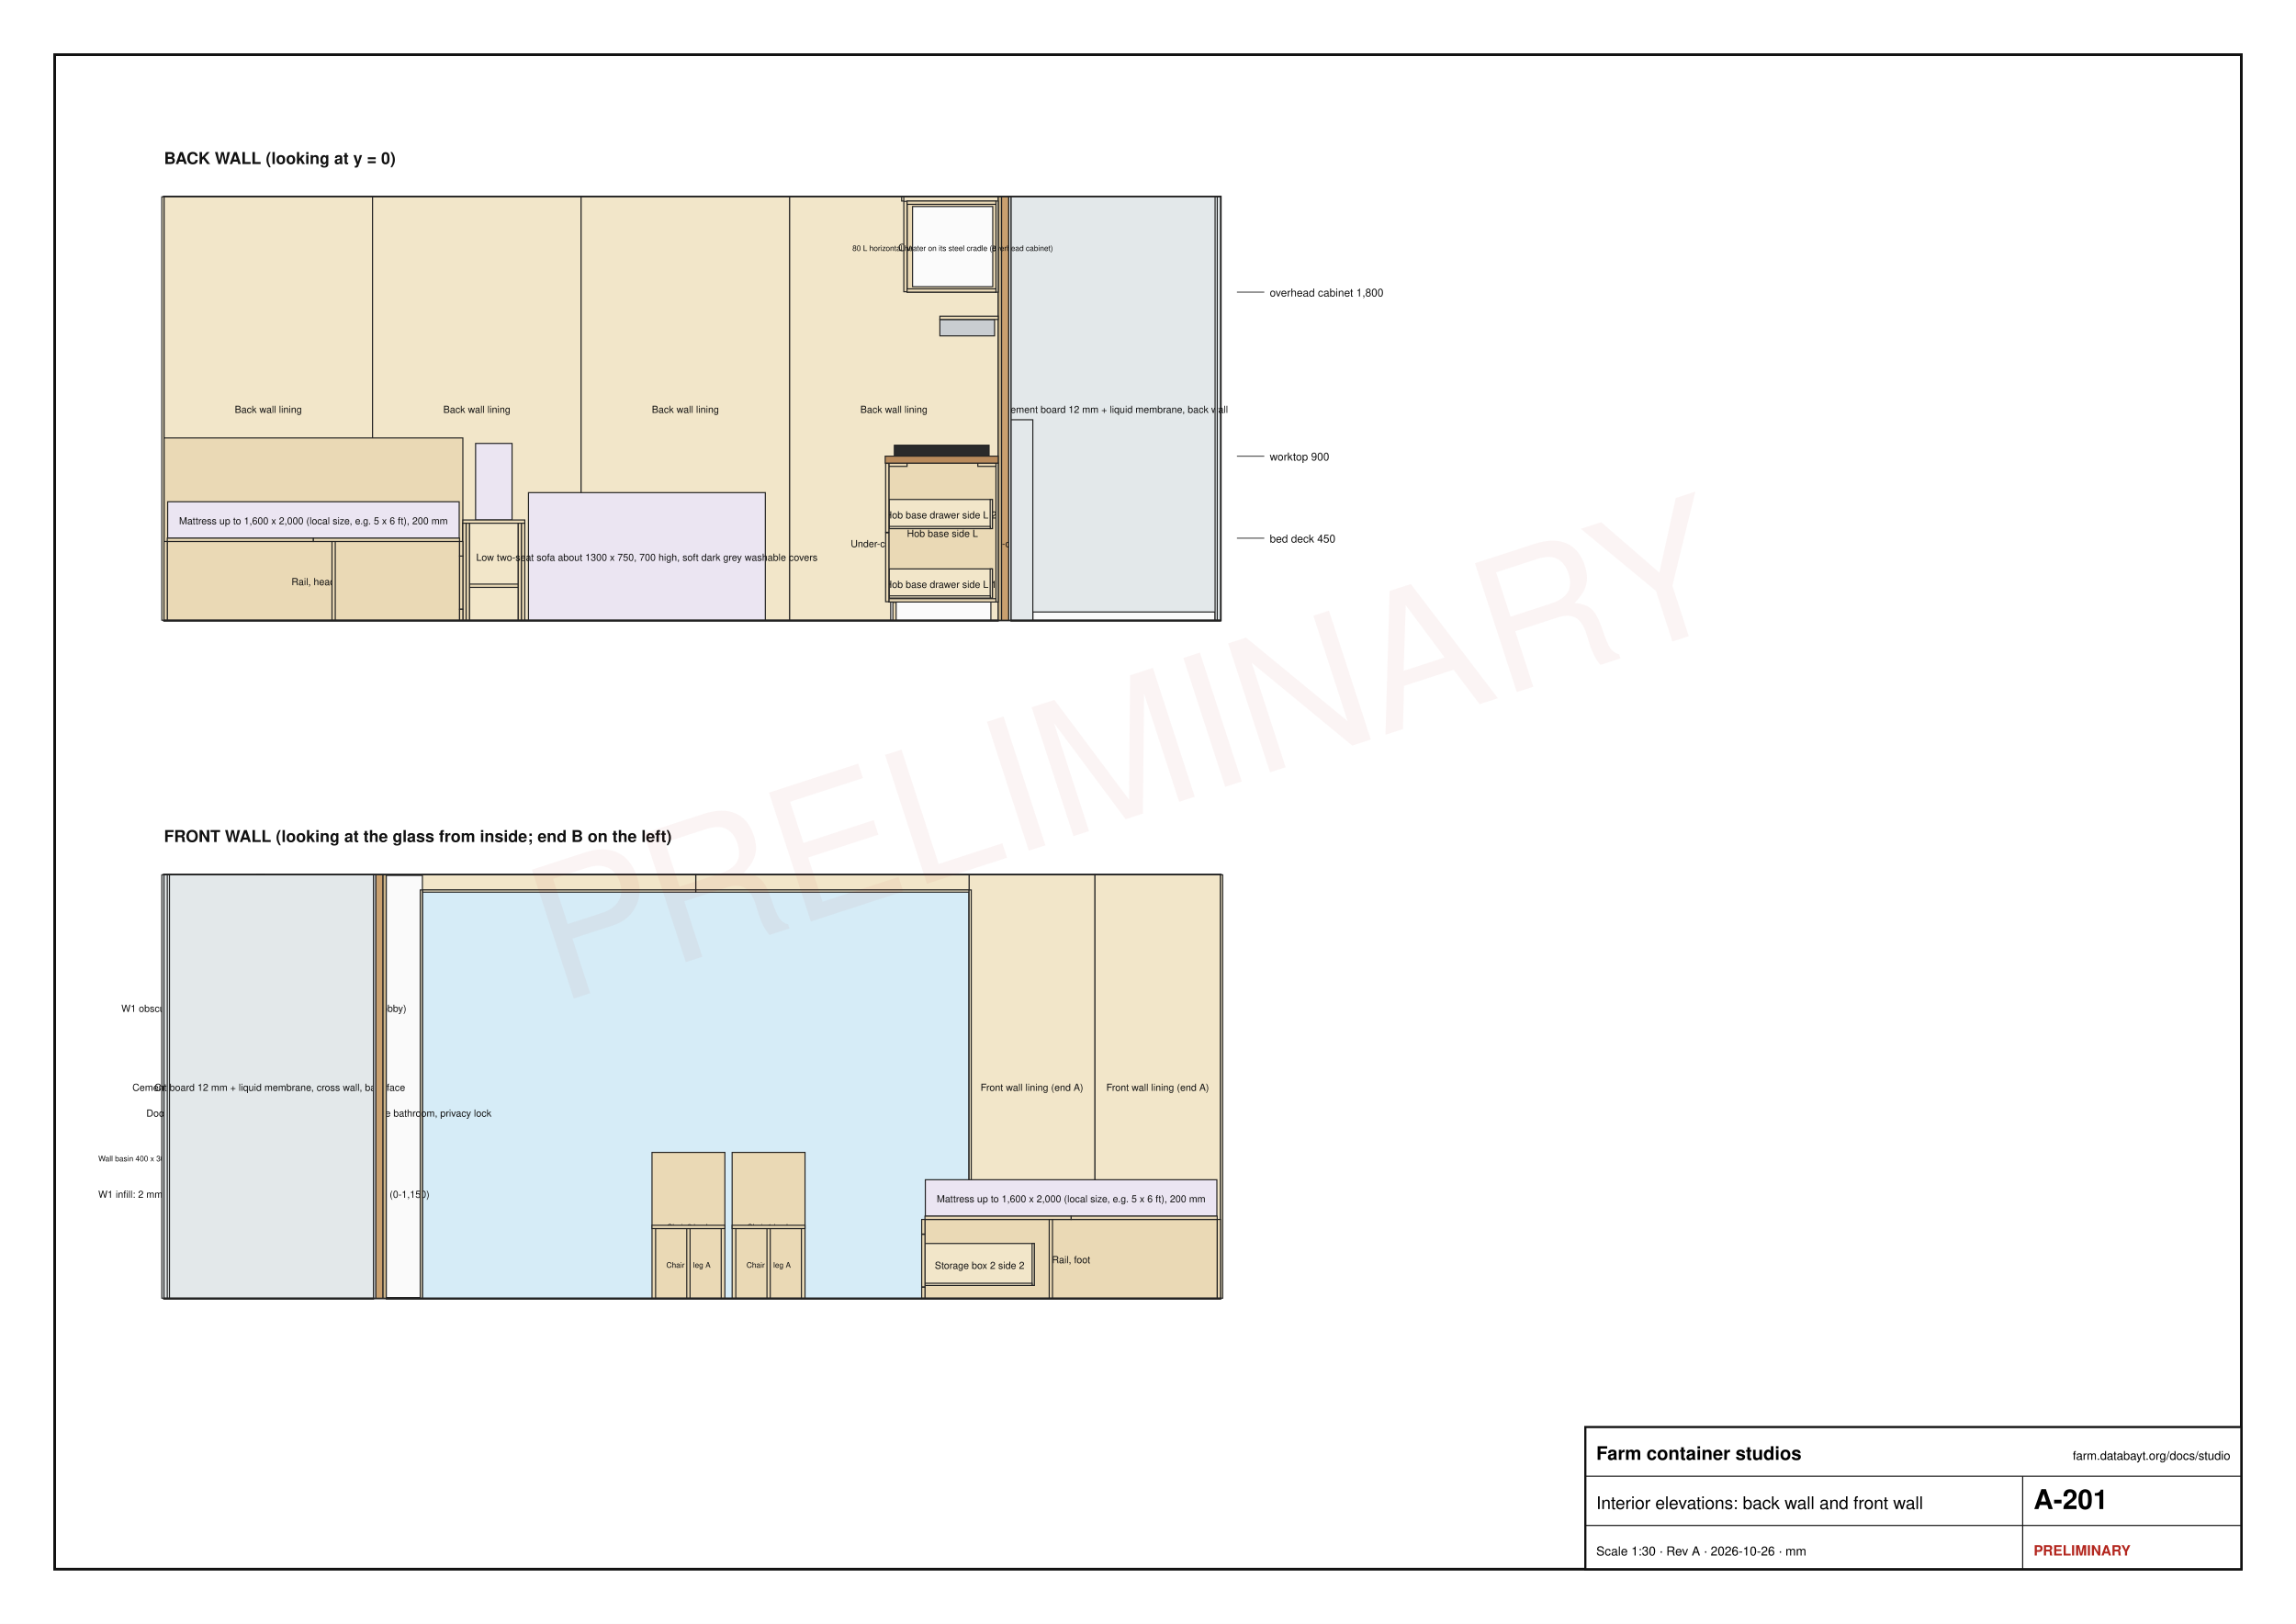
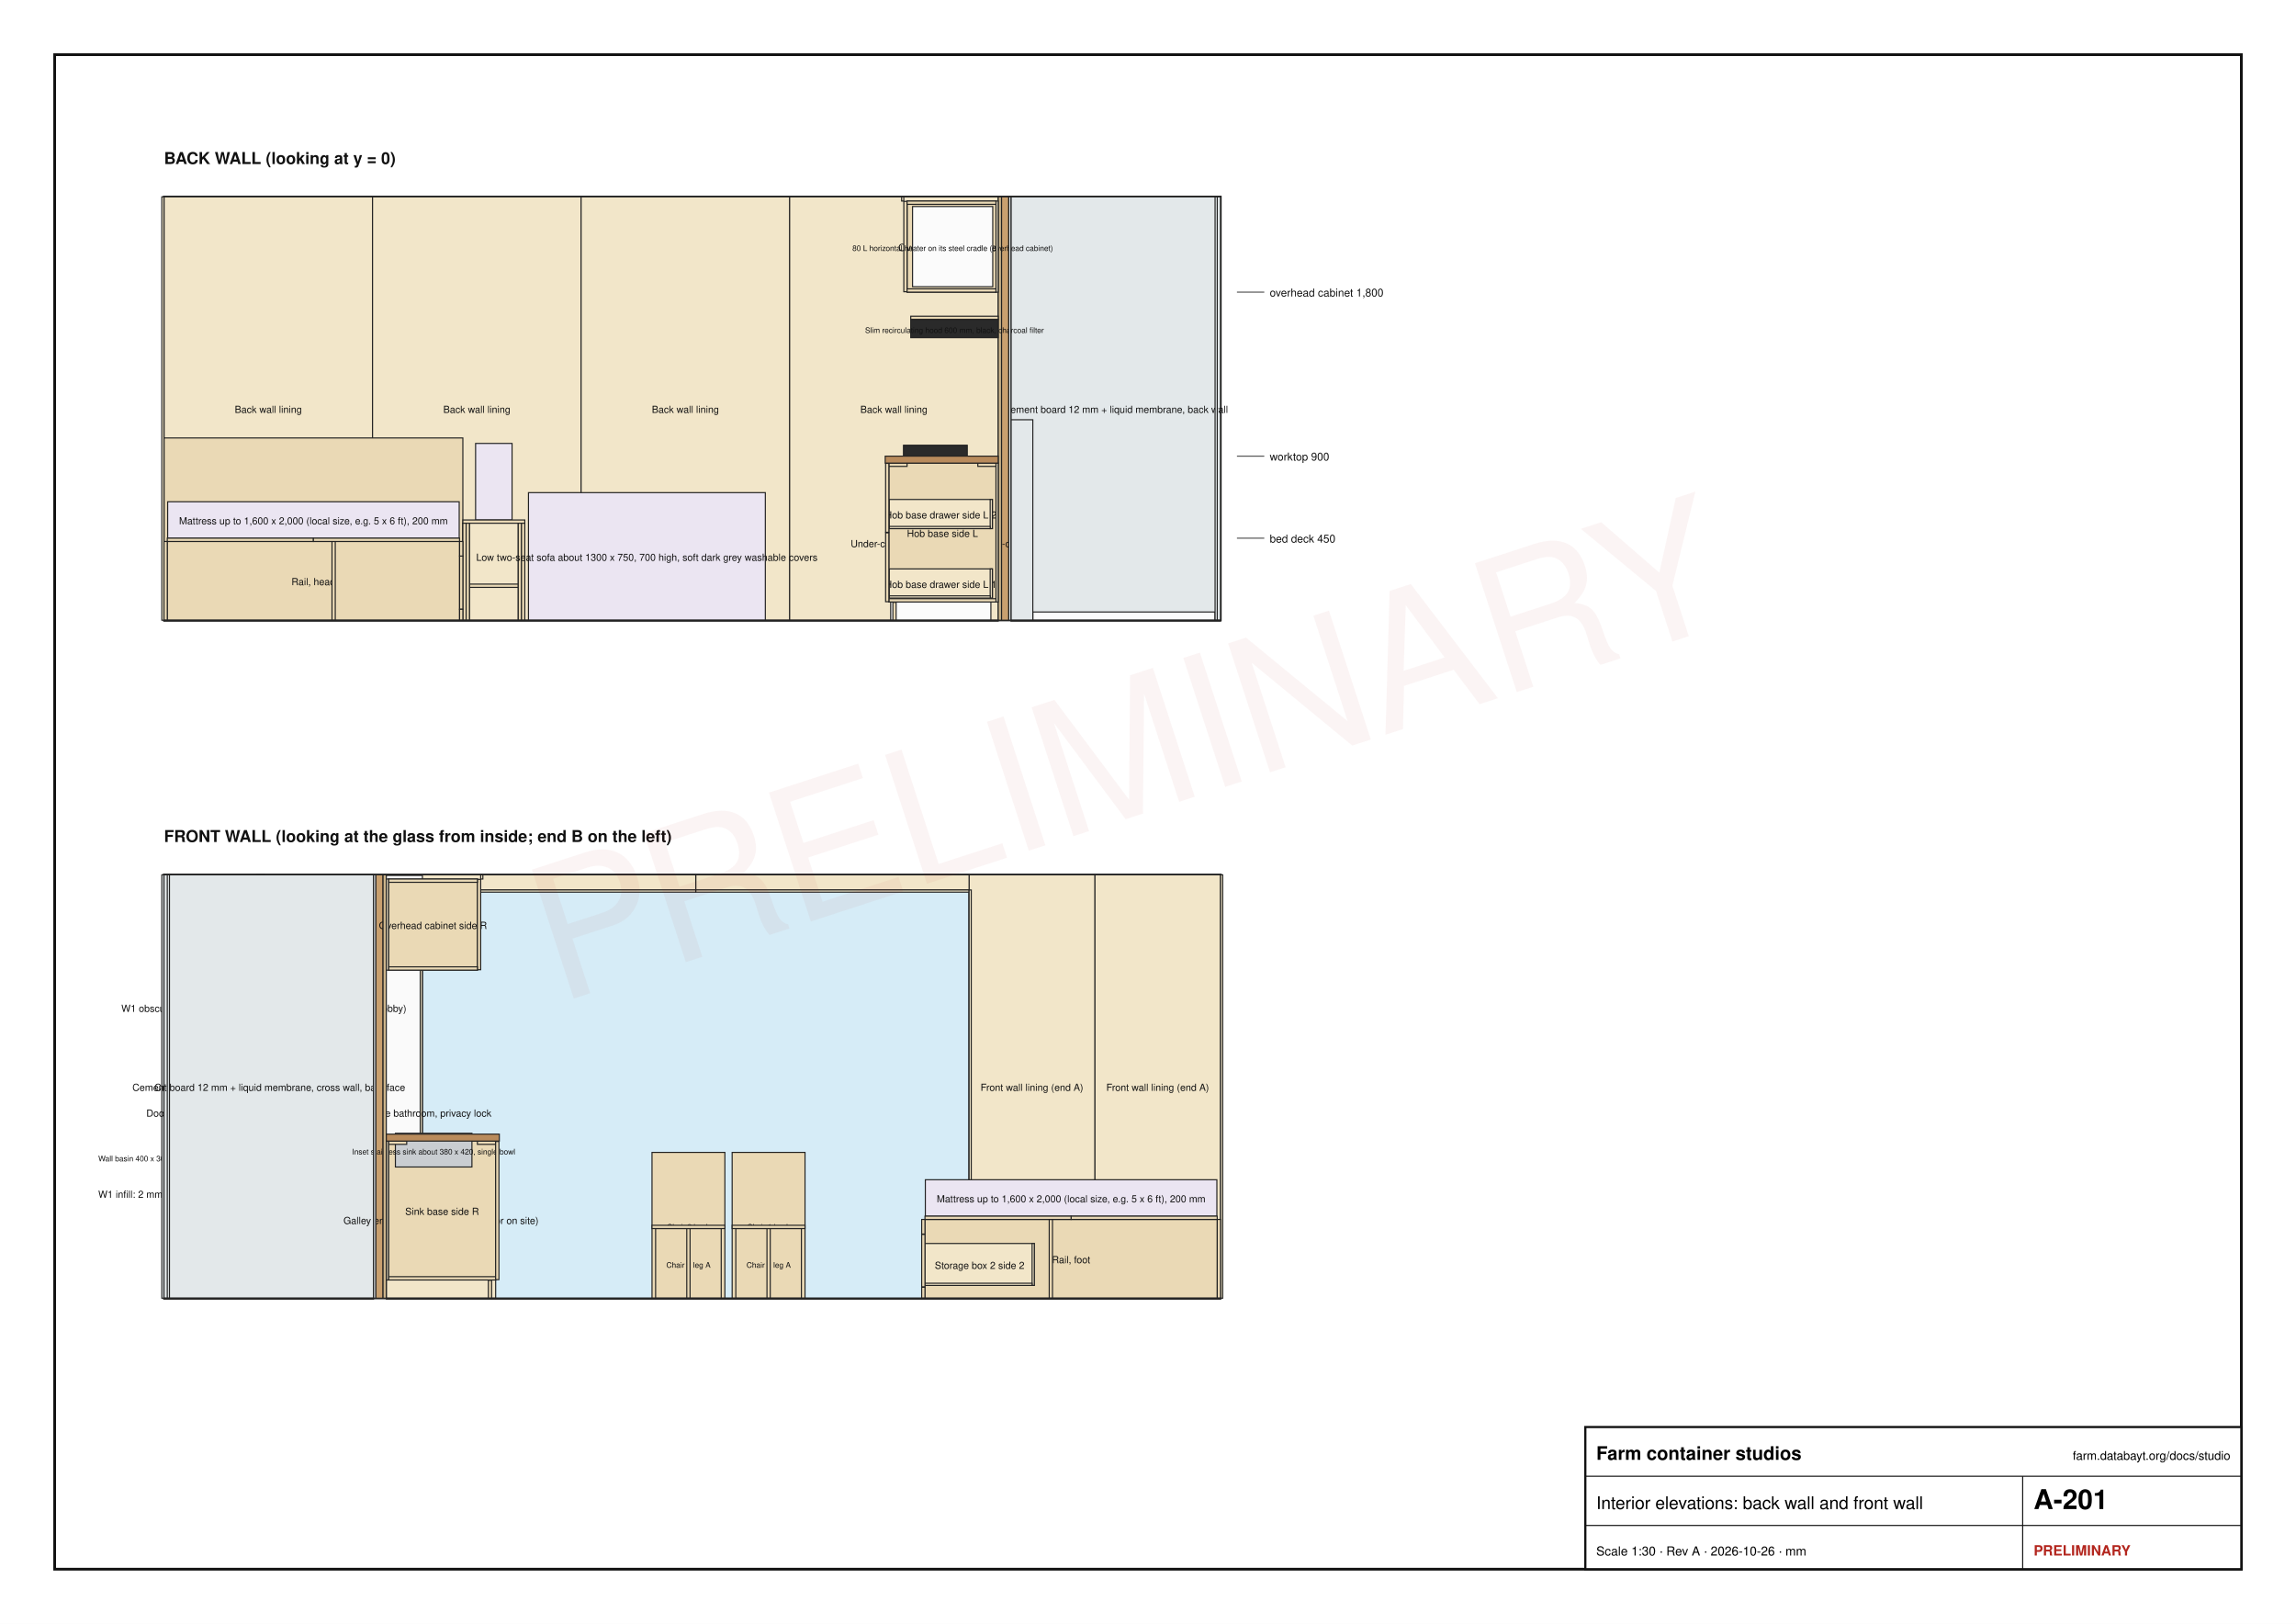
<svg xmlns="http://www.w3.org/2000/svg" width="420mm" height="297mm" viewBox="0 0 420 297" font-family="Helvetica, Arial, sans-serif">
  <rect x="0" y="0" width="420" height="297" fill="#fff" />
  <rect x="10" y="10" width="400" height="277" fill="none" stroke="#111" stroke-width="0.5" />
  <text x="30" y="30" font-size="3" text-anchor="start" font-weight="bold" fill="#111">BACK WALL (looking at y = 0)</text>
  <rect x="30" y="36" width="193.27" height="77.43" fill="#fafafa" stroke="#111" stroke-width="0.4" />
  <rect x="30" y="36" width="38.15" height="77.43" fill="#f2e6c9" stroke="#222" stroke-width="0.2" />
  <text x="49.08" y="75.52" font-size="1.8" text-anchor="middle" font-weight="normal" fill="#111">Back wall lining</text>
  <rect x="68.15" y="36" width="38.15" height="77.43" fill="#f2e6c9" stroke="#222" stroke-width="0.2" />
  <text x="87.23" y="75.52" font-size="1.8" text-anchor="middle" font-weight="normal" fill="#111">Back wall lining</text>
  <rect x="106.3" y="36" width="38.15" height="77.43" fill="#f2e6c9" stroke="#222" stroke-width="0.2" />
  <text x="125.38" y="75.52" font-size="1.8" text-anchor="middle" font-weight="normal" fill="#111">Back wall lining</text>
  <rect x="144.45" y="36" width="38.15" height="77.43" fill="#f2e6c9" stroke="#222" stroke-width="0.2" />
  <text x="163.52" y="75.52" font-size="1.8" text-anchor="middle" font-weight="normal" fill="#111">Back wall lining</text>
  <rect x="184.93" y="36" width="38.33" height="77.43" fill="#e3e8ea" stroke="#222" stroke-width="0.2" />
  <text x="204.1" y="75.52" font-size="1.8" text-anchor="middle" font-weight="normal" fill="#111">Cement board 12 mm + liquid membrane, back wall</text>
  <rect x="165.93" y="36.77" width="16.27" height="16.67" fill="#ead9b5" stroke="#222" stroke-width="0.2" />
  <text x="174.07" y="45.9" font-size="1.8" text-anchor="middle" font-weight="normal" fill="#111">Overhead cabinet side L</text>
  <rect x="30" y="80.1" width="54.67" height="33.33" fill="#ead9b5" stroke="#222" stroke-width="0.2" />
  <text x="57.33" y="97.57" font-size="1.8" text-anchor="middle" font-weight="normal" fill="#111">Headboard (full height, on the back wall)</text>
  <rect x="30.6" y="99.03" width="53.47" height="14.4" fill="#ead9b5" stroke="#222" stroke-width="0.2" />
  <text x="57.33" y="107.03" font-size="1.8" text-anchor="middle" font-weight="normal" fill="#111">Rail, head</text>
  <rect x="84.67" y="95.7" width="0.6" height="17.73" fill="#ead9b5" stroke="#222" stroke-width="0.2" />
  <rect x="85.27" y="95.7" width="0.6" height="17.73" fill="#ead9b5" stroke="#222" stroke-width="0.2" />
  <rect x="94.8" y="95.7" width="0.6" height="17.73" fill="#ead9b5" stroke="#222" stroke-width="0.2" />
  <rect x="95.4" y="95.7" width="0.6" height="17.73" fill="#ead9b5" stroke="#222" stroke-width="0.2" />
  <rect x="183.2" y="36" width="1.33" height="77.43" fill="#c9a06f" stroke="#222" stroke-width="0.2" />
  <rect x="87" y="81.1" width="6.67" height="14" fill="#ebe5f2" stroke="#222" stroke-width="0.2" />
  <rect x="85.87" y="106.83" width="8.93" height="0.6" fill="#ead9b5" stroke="#222" stroke-width="0.2" />
  <rect x="84.67" y="95.1" width="11.33" height="0.6" fill="#ead9b5" stroke="#222" stroke-width="0.2" />
  <rect x="84.67" y="95.7" width="0.6" height="17.73" fill="#ead9b5" stroke="#222" stroke-width="0.2" />
  <rect x="85.27" y="95.7" width="0.6" height="17.73" fill="#ead9b5" stroke="#222" stroke-width="0.2" />
  <rect x="94.8" y="95.7" width="0.6" height="17.73" fill="#ead9b5" stroke="#222" stroke-width="0.2" />
  <rect x="95.4" y="95.7" width="0.6" height="17.73" fill="#ead9b5" stroke="#222" stroke-width="0.2" />
  <rect x="162.93" y="85.1" width="18.33" height="28.33" fill="#fbfbfb" stroke="#222" stroke-width="0.2" />
  <text x="172.1" y="100.07" font-size="1.8" text-anchor="middle" font-weight="normal" fill="#111">Under-counter fridge about 90 L (A-class)</text>
  <rect x="162.6" y="84.7" width="3.33" height="0.6" fill="#ead9b5" stroke="#222" stroke-width="0.2" />
  <rect x="178.87" y="84.7" width="3.33" height="0.6" fill="#ead9b5" stroke="#222" stroke-width="0.2" />
  <rect x="162.6" y="84.7" width="19.6" height="25.4" fill="#ead9b5" stroke="#222" stroke-width="0.2" />
  <text x="172.4" y="98.2" font-size="1.8" text-anchor="middle" font-weight="normal" fill="#111">Fridge bay side</text>
  <rect x="162.6" y="84.7" width="19.6" height="25.4" fill="#ead9b5" stroke="#222" stroke-width="0.2" />
  <text x="172.4" y="98.2" font-size="1.8" text-anchor="middle" font-weight="normal" fill="#111">Hob base side L</text>
  <rect x="162.67" y="104.05" width="18.87" height="5.33" fill="#f2e6c9" stroke="#222" stroke-width="0.2" />
  <text x="172.1" y="107.52" font-size="1.8" text-anchor="middle" font-weight="normal" fill="#111">Hob base drawer side L 1</text>
  <rect x="162.67" y="91.35" width="18.87" height="5.33" fill="#f2e6c9" stroke="#222" stroke-width="0.2" />
  <text x="172.1" y="94.82" font-size="1.8" text-anchor="middle" font-weight="normal" fill="#111">Hob base drawer side L 2</text>
-   <rect x="165.33" y="36.83" width="0.6" height="16.53" fill="#ead9b5" stroke="#222" stroke-width="0.2" />
  <rect x="96.67" y="90.1" width="43.33" height="23.33" fill="#ebe5f2" stroke="#222" stroke-width="0.2" />
  <text x="118.33" y="102.57" font-size="1.8" text-anchor="middle" font-weight="normal" fill="#111">Low two-seat sofa about 1300 x 750, 700 high, soft dark grey washable covers</text>
  <rect x="84.07" y="101.7" width="0.6" height="9.73" fill="#ead9b5" stroke="#222" stroke-width="0.2" />
+   <rect x="165.33" y="36.83" width="0.6" height="16.53" fill="#ead9b5" stroke="#222" stroke-width="0.2" />
  <rect x="182.6" y="36" width="0.6" height="77.43" fill="#cdb68c" stroke="#222" stroke-width="0.2" />
-   <rect x="163.6" y="81.43" width="17.33" height="2" fill="#2a2a2a" stroke="#222" stroke-width="0.2" />
  <rect x="188.93" y="111.93" width="33.33" height="1.5" fill="#fbfbfb" stroke="#222" stroke-width="0.2" />
  <rect x="184.93" y="76.77" width="4" height="36.67" fill="#e3e8ea" stroke="#222" stroke-width="0.2" />
+   <rect x="166.93" y="37.77" width="14.67" height="14.67" fill="#fbfbfb" stroke="#222" stroke-width="0.2" />
+   <text x="174.27" y="45.9" font-size="1.4" text-anchor="middle" font-weight="normal" fill="#111">80 L horizontal heater on its steel cradle (overhead cabinet)</text>
  <rect x="181.13" y="104.05" width="0.4" height="5.33" fill="#f2e6c9" stroke="#222" stroke-width="0.2" />
  <rect x="162.67" y="108.98" width="18.47" height="0.4" fill="#f2e6c9" stroke="#222" stroke-width="0.2" />
  <rect x="181.13" y="91.35" width="0.4" height="5.33" fill="#f2e6c9" stroke="#222" stroke-width="0.2" />
  <rect x="162.67" y="96.28" width="18.47" height="0.4" fill="#f2e6c9" stroke="#222" stroke-width="0.2" />
-   <rect x="171.93" y="58.43" width="10" height="3" fill="#c9cdd1" stroke="#222" stroke-width="0.2" />
+   <rect x="29.6" y="36" width="0.4" height="77.43" fill="#f2e6c9" stroke="#222" stroke-width="0.2" />
  <rect x="162.6" y="109.5" width="19.6" height="0.6" fill="#ead9b5" stroke="#222" stroke-width="0.2" />
  <rect x="162.6" y="84.7" width="3.33" height="0.6" fill="#ead9b5" stroke="#222" stroke-width="0.2" />
  <rect x="178.87" y="84.7" width="3.33" height="0.6" fill="#ead9b5" stroke="#222" stroke-width="0.2" />
+   <rect x="165.27" y="81.43" width="11.67" height="2" fill="#2a2a2a" stroke="#222" stroke-width="0.2" />
  <rect x="162" y="97.45" width="0.6" height="12.6" fill="#ead9b5" stroke="#222" stroke-width="0.2" />
  <rect x="162" y="84.75" width="0.6" height="12.6" fill="#ead9b5" stroke="#222" stroke-width="0.2" />
  <rect x="182.2" y="84.7" width="0.4" height="25.4" fill="#f2e6c9" stroke="#222" stroke-width="0.2" />
-   <rect x="171.93" y="57.83" width="10.67" height="0.6" fill="#ead9b5" stroke="#222" stroke-width="0.2" />
-   <rect x="166.93" y="37.77" width="14.67" height="14.67" fill="#fbfbfb" stroke="#222" stroke-width="0.2" />
-   <text x="174.27" y="45.9" font-size="1.4" text-anchor="middle" font-weight="normal" fill="#111">80 L horizontal heater on its steel cradle (overhead cabinet)</text>
-   <rect x="29.6" y="36" width="0.4" height="77.43" fill="#f2e6c9" stroke="#222" stroke-width="0.2" />
+   <rect x="166.6" y="57.83" width="16" height="0.6" fill="#ead9b5" stroke="#222" stroke-width="0.2" />
+   <rect x="166.6" y="58.43" width="16" height="3.33" fill="#2a2a2a" stroke="#222" stroke-width="0.2" />
+   <text x="174.6" y="60.9" font-size="1.4" text-anchor="middle" font-weight="normal" fill="#111">Slim recirculating hood 600 mm, black, charcoal filter</text>
  <rect x="165.93" y="52.83" width="16.27" height="0.6" fill="#ead9b5" stroke="#222" stroke-width="0.2" />
  <rect x="165.93" y="36.77" width="16.27" height="0.6" fill="#ead9b5" stroke="#222" stroke-width="0.2" />
  <rect x="182.2" y="36.77" width="0.4" height="16.67" fill="#f2e6c9" stroke="#222" stroke-width="0.2" />
  <rect x="161.93" y="83.43" width="20.67" height="1.27" fill="#b98b5c" stroke="#222" stroke-width="0.2" />
  <rect x="163.33" y="110.17" width="0.6" height="3.27" fill="#ead9b5" stroke="#222" stroke-width="0.2" />
  <rect x="164.93" y="36" width="0.4" height="0.77" fill="#f2e6c9" stroke="#222" stroke-width="0.2" />
  <rect x="222.27" y="36" width="0.4" height="77.43" fill="#e3e8ea" stroke="#222" stroke-width="0.2" />
  <rect x="184.53" y="36" width="0.4" height="77.43" fill="#e3e8ea" stroke="#222" stroke-width="0.2" />
  <rect x="60.73" y="99.03" width="0.6" height="14.4" fill="#ead9b5" stroke="#222" stroke-width="0.2" />
  <rect x="30.67" y="91.77" width="53.33" height="6.67" fill="#ebe5f2" stroke="#222" stroke-width="0.2" />
  <text x="57.33" y="95.9" font-size="1.8" text-anchor="middle" font-weight="normal" fill="#111">Mattress up to 1,600 x 2,000 (local size, e.g. 5 x 6 ft), 200 mm</text>
  <rect x="30" y="99.03" width="0.6" height="14.4" fill="#ead9b5" stroke="#222" stroke-width="0.2" />
  <rect x="84.07" y="99.03" width="0.6" height="2.67" fill="#ead9b5" stroke="#222" stroke-width="0.2" />
  <rect x="84.07" y="111.43" width="0.6" height="2" fill="#ead9b5" stroke="#222" stroke-width="0.2" />
  <rect x="30.6" y="98.43" width="26.73" height="0.6" fill="#ead9b5" stroke="#222" stroke-width="0.2" />
  <rect x="57.33" y="98.43" width="26.73" height="0.6" fill="#ead9b5" stroke="#222" stroke-width="0.2" />
  <rect x="30" y="113.43" width="152.6" height="0.17" fill="#dccdb1" stroke="#222" stroke-width="0.2" />
  <rect x="184.93" y="113.43" width="38.33" height="0.17" fill="#dccdb1" stroke="#222" stroke-width="0.2" />
  <text x="30" y="154" font-size="3" text-anchor="start" font-weight="bold" fill="#111">FRONT WALL (looking at the glass from inside; end B on the left)</text>
  <rect x="30" y="160" width="193.27" height="77.43" fill="#fafafa" stroke="#111" stroke-width="0.4" />
  <rect x="77.27" y="162.77" width="100" height="74.67" fill="#d6ecf7" stroke="#222" stroke-width="0.2" />
  <rect x="200.27" y="160" width="23" height="77.43" fill="#f2e6c9" stroke="#222" stroke-width="0.2" />
  <text x="211.77" y="199.52" font-size="1.8" text-anchor="middle" font-weight="normal" fill="#111">Front wall lining (end A)</text>
  <rect x="177.27" y="160" width="23" height="77.43" fill="#f2e6c9" stroke="#222" stroke-width="0.2" />
  <text x="188.77" y="199.52" font-size="1.8" text-anchor="middle" font-weight="normal" fill="#111">Front wall lining (end A)</text>
  <rect x="127.27" y="160" width="50" height="2.77" fill="#f2e6c9" stroke="#222" stroke-width="0.2" />
  <rect x="77.27" y="160" width="50" height="2.77" fill="#f2e6c9" stroke="#222" stroke-width="0.2" />
  <rect x="39.6" y="199.1" width="17.33" height="38.33" fill="#9c4436" stroke="#222" stroke-width="0.2" />
  <text x="48.27" y="219.07" font-size="1.8" text-anchor="middle" font-weight="normal" fill="#111">W1 infill: 2 mm steel + 40 mm EPS, welded into the old door frame (0-1,150)</text>
  <rect x="39.6" y="169.43" width="17.33" height="29.67" fill="#d6ecf7" stroke="#222" stroke-width="0.2" />
  <text x="48.27" y="185.07" font-size="1.8" text-anchor="middle" font-weight="normal" fill="#111">W1 obscure louvre window 520 x 890 + insect mesh (wash lobby)</text>
  <rect x="177.67" y="235.1" width="45.6" height="2.33" fill="#f2e6c9" stroke="#222" stroke-width="0.2" />
  <rect x="127.27" y="162.77" width="50" height="0.4" fill="#f2e6c9" stroke="#222" stroke-width="0.2" />
  <rect x="77.27" y="162.77" width="50" height="0.4" fill="#f2e6c9" stroke="#222" stroke-width="0.2" />
  <rect x="177.27" y="162.77" width="0.4" height="74.67" fill="#f2e6c9" stroke="#222" stroke-width="0.2" />
  <rect x="76.87" y="162.77" width="0.4" height="74.67" fill="#f2e6c9" stroke="#222" stroke-width="0.2" />
  <rect x="30.4" y="174.1" width="3.6" height="21.67" fill="#cdb68c" stroke="#222" stroke-width="0.2" />
  <rect x="169.2" y="223.03" width="53.47" height="14.4" fill="#ead9b5" stroke="#222" stroke-width="0.2" />
  <text x="195.93" y="231.03" font-size="1.8" text-anchor="middle" font-weight="normal" fill="#111">Rail, foot</text>
  <rect x="169.2" y="227.43" width="20" height="7.67" fill="#f2e6c9" stroke="#222" stroke-width="0.2" />
  <text x="179.2" y="232.07" font-size="1.8" text-anchor="middle" font-weight="normal" fill="#111">Storage box 2 side 2</text>
  <rect x="30.4" y="184.83" width="3.27" height="0.6" fill="#cdb68c" stroke="#222" stroke-width="0.2" />
  <rect x="30.4" y="174.1" width="3.6" height="0.6" fill="#cdb68c" stroke="#222" stroke-width="0.2" />
  <rect x="30.4" y="195.17" width="3.6" height="0.6" fill="#cdb68c" stroke="#222" stroke-width="0.2" />
  <rect x="30.4" y="174.1" width="3.6" height="21.67" fill="#cdb68c" stroke="#222" stroke-width="0.2" />
  <rect x="34" y="174.1" width="0.6" height="21.67" fill="#cdb68c" stroke="#222" stroke-width="0.2" />
  <rect x="30" y="209.1" width="10" height="5" fill="#fbfbfb" stroke="#222" stroke-width="0.2" />
  <text x="35" y="212.4" font-size="1.4" text-anchor="middle" font-weight="normal" fill="#111">Wall basin 400 x 300 + mixer + bottle trap (wash lobby)</text>
  <rect x="133.93" y="210.77" width="13.33" height="26.67" fill="#ead9b5" stroke="#222" stroke-width="0.2" />
  <text x="140.6" y="224.9" font-size="1.4" text-anchor="middle" font-weight="normal" fill="#111">Chair 1 back</text>
  <rect x="119.27" y="210.77" width="13.33" height="26.67" fill="#ead9b5" stroke="#222" stroke-width="0.2" />
  <text x="125.93" y="224.9" font-size="1.4" text-anchor="middle" font-weight="normal" fill="#111">Chair 2 back</text>
  <rect x="29.6" y="160" width="0.4" height="77.43" fill="#e3e8ea" stroke="#222" stroke-width="0.2" />
  <rect x="48.33" y="160" width="20" height="9.1" fill="#cdb68c" stroke="#222" stroke-width="0.2" />
  <text x="58.33" y="165.35" font-size="1.8" text-anchor="middle" font-weight="normal" fill="#111">Cross wall skin over the door</text>
  <rect x="30" y="160" width="18.33" height="77.43" fill="#cdb68c" stroke="#222" stroke-width="0.2" />
  <text x="39.17" y="199.52" font-size="1.8" text-anchor="middle" font-weight="normal" fill="#111">Cross wall skin (lobby face)</text>
  <rect x="47" y="160" width="1.33" height="77.43" fill="#c9a06f" stroke="#222" stroke-width="0.2" />
  <rect x="30" y="160" width="1.33" height="77.43" fill="#c9a06f" stroke="#222" stroke-width="0.2" />
  <rect x="49" y="169.77" width="18.67" height="67.33" fill="#e0d3ba" stroke="#222" stroke-width="0.2" />
  <text x="58.33" y="204.23" font-size="1.8" text-anchor="middle" font-weight="normal" fill="#111">Door leaf 564 x 2,030, moisture-resistant, opens into the bathroom, privacy lock</text>
  <rect x="67.73" y="169.1" width="0.6" height="68.33" fill="#cdb68c" stroke="#222" stroke-width="0.2" />
  <rect x="48.33" y="169.1" width="0.6" height="68.33" fill="#cdb68c" stroke="#222" stroke-width="0.2" />
  <rect x="48.93" y="169.1" width="18.8" height="0.6" fill="#cdb68c" stroke="#222" stroke-width="0.2" />
  <rect x="30" y="160" width="38.33" height="77.43" fill="#e3e8ea" stroke="#222" stroke-width="0.2" />
  <text x="49.17" y="199.52" font-size="1.8" text-anchor="middle" font-weight="normal" fill="#111">Cement board 12 mm + liquid membrane, cross wall, bath face</text>
  <rect x="68.73" y="160" width="1.33" height="77.43" fill="#c9a06f" stroke="#222" stroke-width="0.2" />
  <rect x="134.6" y="224.7" width="12" height="12.73" fill="#ead9b5" stroke="#222" stroke-width="0.2" />
  <text x="140.6" y="231.87" font-size="1.4" text-anchor="middle" font-weight="normal" fill="#111">Chair 1 leg A</text>
  <rect x="119.93" y="224.7" width="12" height="12.73" fill="#ead9b5" stroke="#222" stroke-width="0.2" />
  <text x="125.93" y="231.87" font-size="1.4" text-anchor="middle" font-weight="normal" fill="#111">Chair 2 leg A</text>
+   <rect x="70.67" y="208.7" width="20" height="28.73" fill="#f2e6c9" stroke="#222" stroke-width="0.2" />
+   <text x="80.67" y="223.87" font-size="1.8" text-anchor="middle" font-weight="normal" fill="#111">Galley end panel (scribed to the floor on site)</text>
+   <rect x="71.07" y="208.7" width="19.6" height="25.4" fill="#ead9b5" stroke="#222" stroke-width="0.2" />
+   <text x="80.87" y="222.2" font-size="1.8" text-anchor="middle" font-weight="normal" fill="#111">Sink base side R</text>
+   <rect x="71.07" y="160.77" width="16.27" height="16.67" fill="#ead9b5" stroke="#222" stroke-width="0.2" />
+   <text x="79.2" y="169.9" font-size="1.8" text-anchor="middle" font-weight="normal" fill="#111">Overhead cabinet side R</text>
  <rect x="140.3" y="224.7" width="0.6" height="12.73" fill="#ead9b5" stroke="#222" stroke-width="0.2" />
  <rect x="125.63" y="224.7" width="0.6" height="12.73" fill="#ead9b5" stroke="#222" stroke-width="0.2" />
  <rect x="188.8" y="227.43" width="0.4" height="7.67" fill="#f2e6c9" stroke="#222" stroke-width="0.2" />
  <rect x="169.2" y="234.7" width="19.6" height="0.4" fill="#f2e6c9" stroke="#222" stroke-width="0.2" />
  <rect x="133.93" y="224.1" width="13.33" height="0.6" fill="#ead9b5" stroke="#222" stroke-width="0.2" />
  <rect x="119.27" y="224.1" width="13.33" height="0.6" fill="#ead9b5" stroke="#222" stroke-width="0.2" />
  <rect x="168.6" y="225.77" width="0.6" height="9.6" fill="#ead9b5" stroke="#222" stroke-width="0.2" />
+   <rect x="72.33" y="207.27" width="14" height="6.17" fill="#c9cdd1" stroke="#222" stroke-width="0.2" />
+   <text x="79.33" y="211.15" font-size="1.4" text-anchor="middle" font-weight="normal" fill="#111">Inset stainless sink about 380 x 420, single bowl</text>
+   <rect x="71.07" y="233.5" width="19.6" height="0.6" fill="#ead9b5" stroke="#222" stroke-width="0.2" />
+   <rect x="87.33" y="208.7" width="3.33" height="0.6" fill="#ead9b5" stroke="#222" stroke-width="0.2" />
+   <rect x="71.07" y="208.7" width="3.33" height="0.6" fill="#ead9b5" stroke="#222" stroke-width="0.2" />
+   <rect x="90.67" y="208.77" width="0.6" height="25.27" fill="#ead9b5" stroke="#222" stroke-width="0.2" />
+   <rect x="70.67" y="208.7" width="0.4" height="25.4" fill="#f2e6c9" stroke="#222" stroke-width="0.2" />
  <rect x="223.27" y="160" width="0.4" height="77.43" fill="#f2e6c9" stroke="#222" stroke-width="0.2" />
  <rect x="70.07" y="160" width="0.6" height="77.43" fill="#cdb68c" stroke="#222" stroke-width="0.2" />
+   <rect x="87.33" y="160.83" width="0.6" height="16.53" fill="#ead9b5" stroke="#222" stroke-width="0.2" />
+   <rect x="89.33" y="234.17" width="0.6" height="3.27" fill="#ead9b5" stroke="#222" stroke-width="0.2" />
  <rect x="169.27" y="215.77" width="53.33" height="6.67" fill="#ebe5f2" stroke="#222" stroke-width="0.2" />
  <text x="195.93" y="219.9" font-size="1.8" text-anchor="middle" font-weight="normal" fill="#111">Mattress up to 1,600 x 2,000 (local size, e.g. 5 x 6 ft), 200 mm</text>
  <rect x="191.93" y="223.03" width="0.6" height="14.4" fill="#ead9b5" stroke="#222" stroke-width="0.2" />
+   <rect x="71.07" y="176.83" width="16.27" height="0.6" fill="#ead9b5" stroke="#222" stroke-width="0.2" />
+   <rect x="71.07" y="160.77" width="16.27" height="0.6" fill="#ead9b5" stroke="#222" stroke-width="0.2" />
  <rect x="222.67" y="223.03" width="0.6" height="14.4" fill="#ead9b5" stroke="#222" stroke-width="0.2" />
  <rect x="168.6" y="223.03" width="0.6" height="2.67" fill="#ead9b5" stroke="#222" stroke-width="0.2" />
  <rect x="168.6" y="235.43" width="0.6" height="2" fill="#ead9b5" stroke="#222" stroke-width="0.2" />
  <rect x="195.93" y="222.43" width="26.73" height="0.6" fill="#ead9b5" stroke="#222" stroke-width="0.2" />
  <rect x="169.2" y="222.43" width="26.73" height="0.6" fill="#ead9b5" stroke="#222" stroke-width="0.2" />
  <rect x="70.67" y="237.43" width="152.6" height="0.17" fill="#dccdb1" stroke="#222" stroke-width="0.2" />
  <rect x="30.6" y="160" width="0.4" height="77.43" fill="#e3e8ea" stroke="#222" stroke-width="0.2" />
  <rect x="68.33" y="160" width="0.4" height="77.43" fill="#e3e8ea" stroke="#222" stroke-width="0.2" />
  <rect x="30" y="237.43" width="38.33" height="0.17" fill="#dccdb1" stroke="#222" stroke-width="0.2" />
+   <rect x="70.67" y="160.77" width="0.4" height="16.67" fill="#f2e6c9" stroke="#222" stroke-width="0.2" />
+   <rect x="70.67" y="207.43" width="20.67" height="1.27" fill="#b98b5c" stroke="#222" stroke-width="0.2" />
+   <rect x="87.93" y="160" width="0.4" height="0.77" fill="#f2e6c9" stroke="#222" stroke-width="0.2" />
  <line x1="226.27" y1="83.43" x2="231.27" y2="83.43" stroke="#555" stroke-width="0.2" />
  <text x="232.27" y="84.23" font-size="2" text-anchor="start" font-weight="normal" fill="#111">worktop 900</text>
  <line x1="226.27" y1="98.43" x2="231.27" y2="98.43" stroke="#555" stroke-width="0.2" />
  <text x="232.27" y="99.23" font-size="2" text-anchor="start" font-weight="normal" fill="#111">bed deck 450</text>
  <line x1="226.27" y1="53.43" x2="231.27" y2="53.43" stroke="#555" stroke-width="0.2" />
  <text x="232.27" y="54.23" font-size="2" text-anchor="start" font-weight="normal" fill="#111">overhead cabinet 1,800</text>
  <rect x="290" y="261" width="120" height="26" fill="#fff" stroke="#111" stroke-width="0.4" />
  <line x1="290" y1="270" x2="410" y2="270" stroke="#111" stroke-width="0.2" />
  <line x1="290" y1="279" x2="410" y2="279" stroke="#111" stroke-width="0.2" />
  <line x1="370" y1="270" x2="370" y2="287" stroke="#111" stroke-width="0.2" />
  <text x="292" y="267" font-size="3.4" font-weight="bold">Farm container studios</text>
  <text x="408" y="267" font-size="2.2" text-anchor="end">farm.databayt.org/docs/studio</text>
  <text x="292" y="276" font-size="3.2">Interior elevations: back wall and front wall</text>
  <text x="372" y="276" font-size="5" font-weight="bold">A-201</text>
  <text x="292" y="284.5" font-size="2.3">Scale 1:30 · Rev A · 2026-10-26 · mm</text>
  <text x="372" y="284.5" font-size="2.6" font-weight="bold" fill="#b3261e">PRELIMINARY</text>
  <text x="210.0" y="148.5" font-size="34" fill="#b3261e" fill-opacity="0.05" text-anchor="middle" transform="rotate(-18 210.0 148.5)">PRELIMINARY</text>
</svg>
